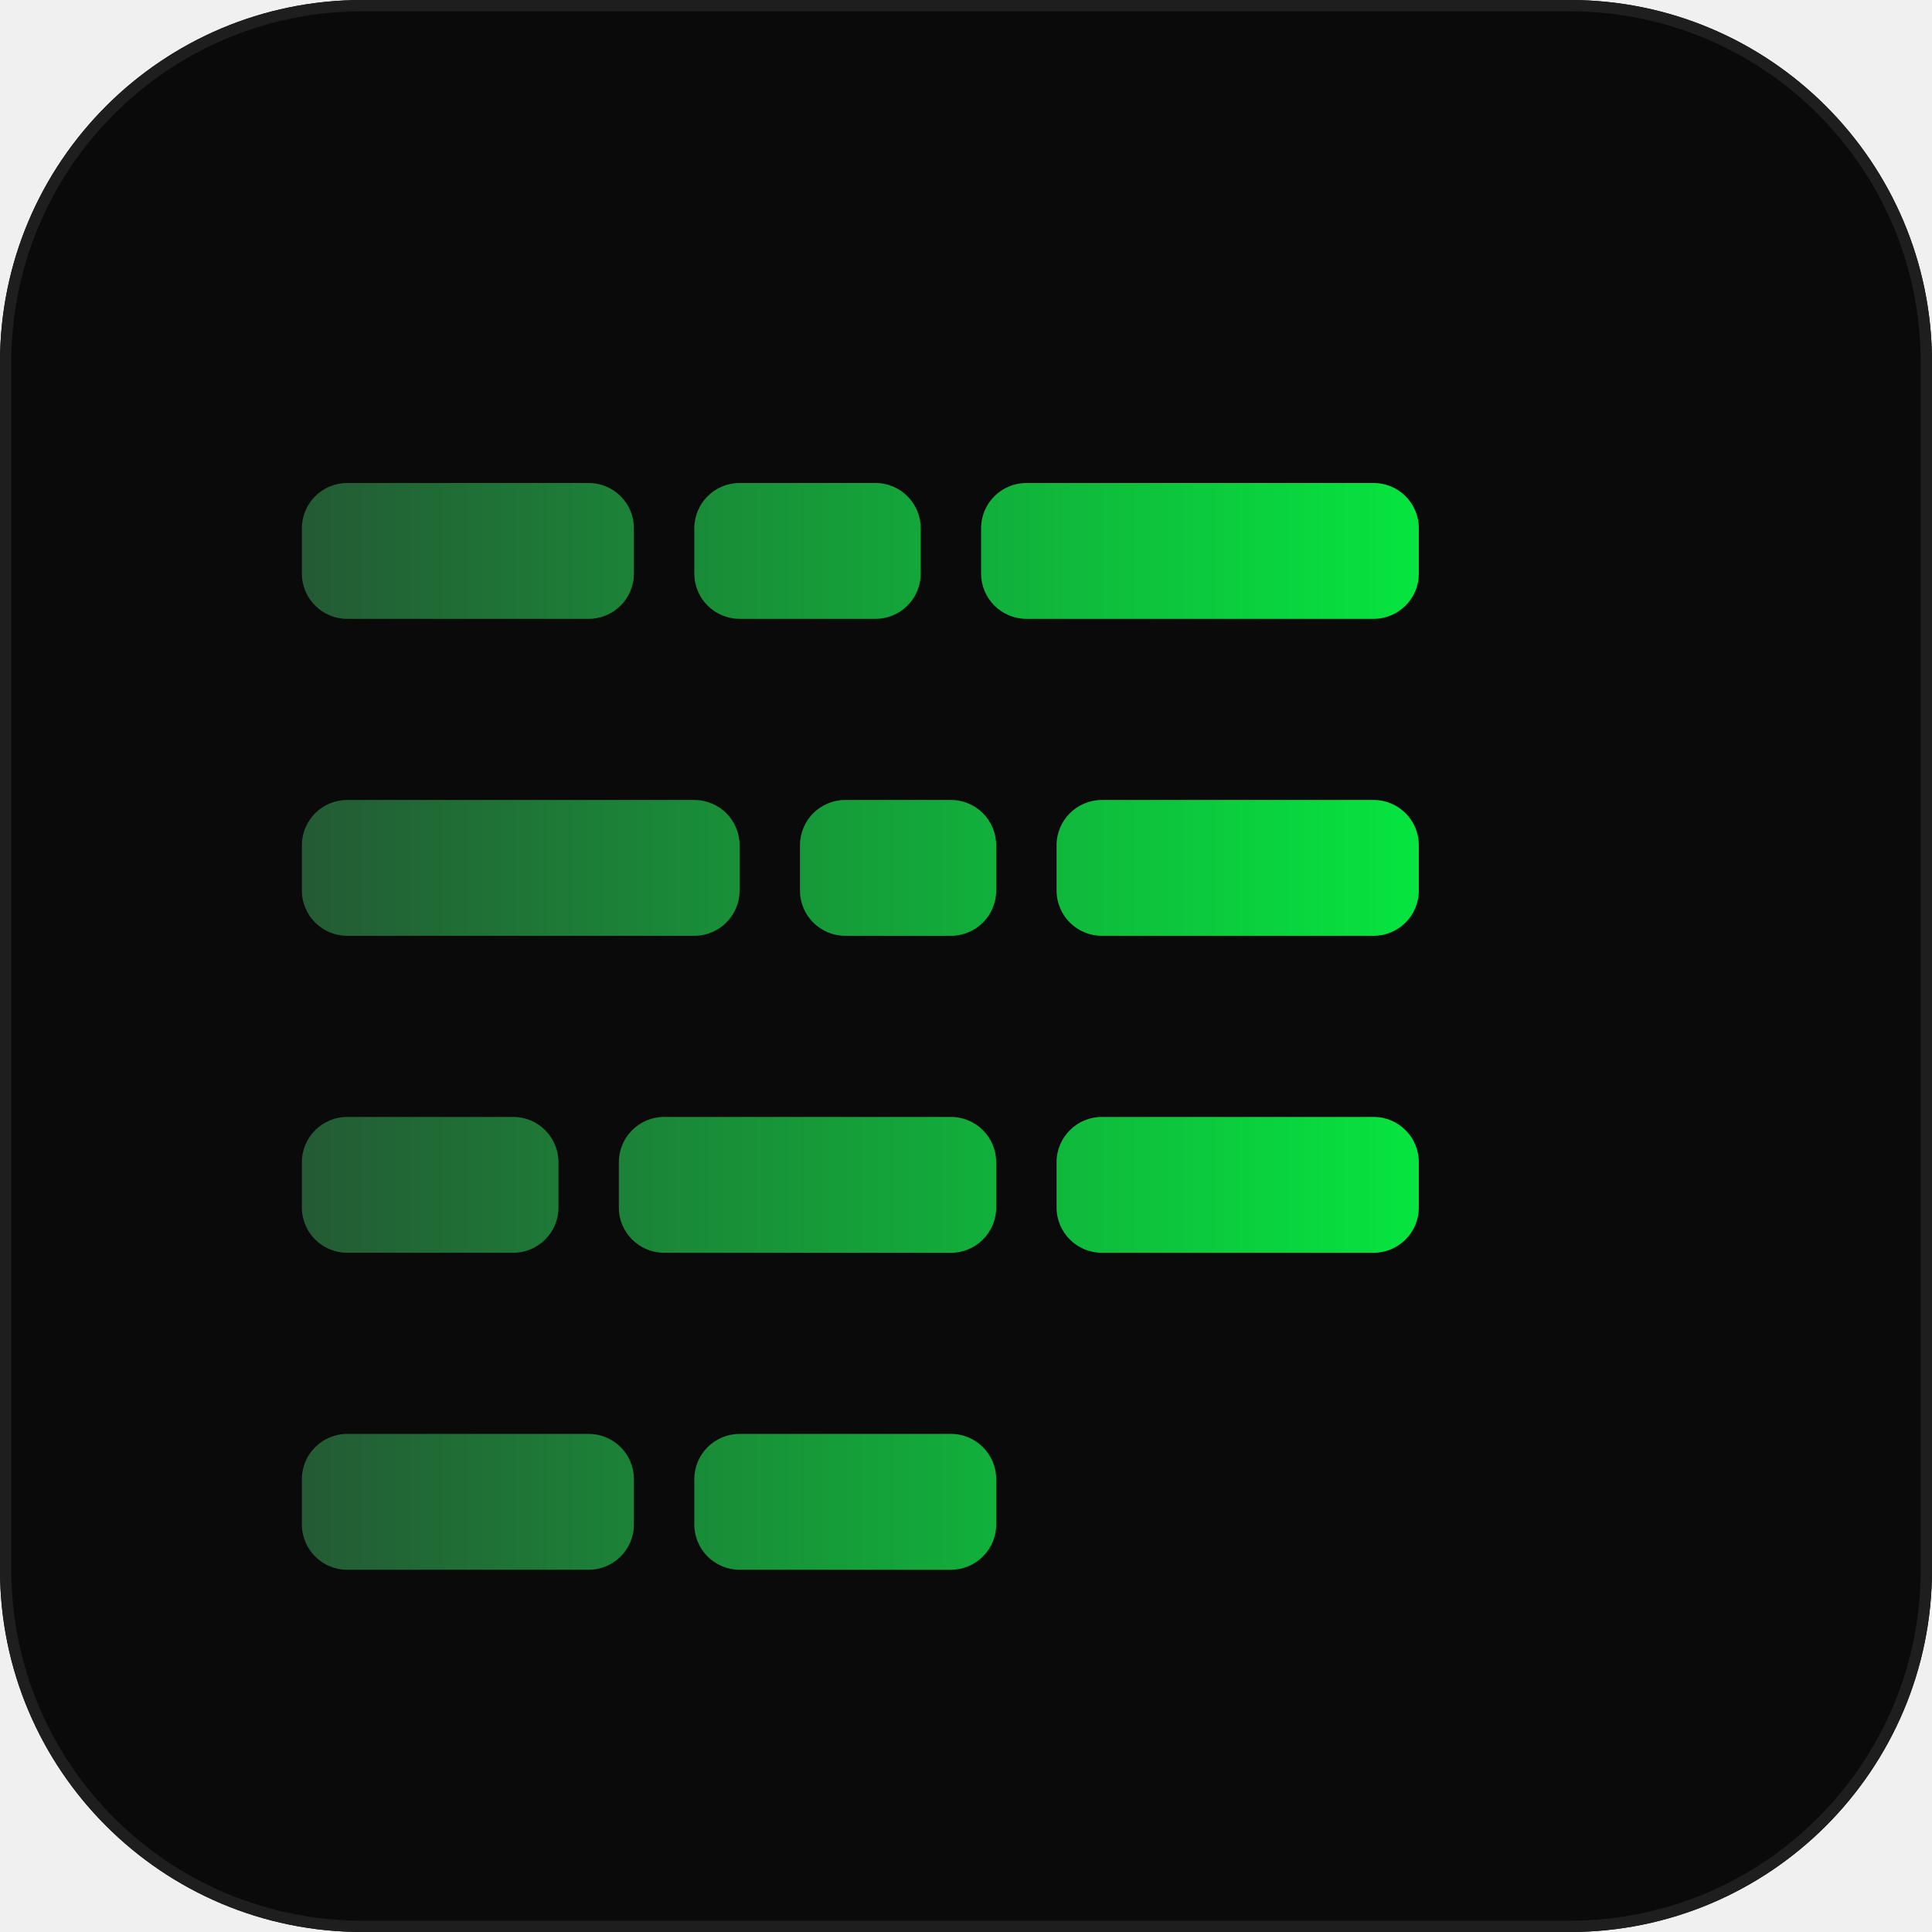
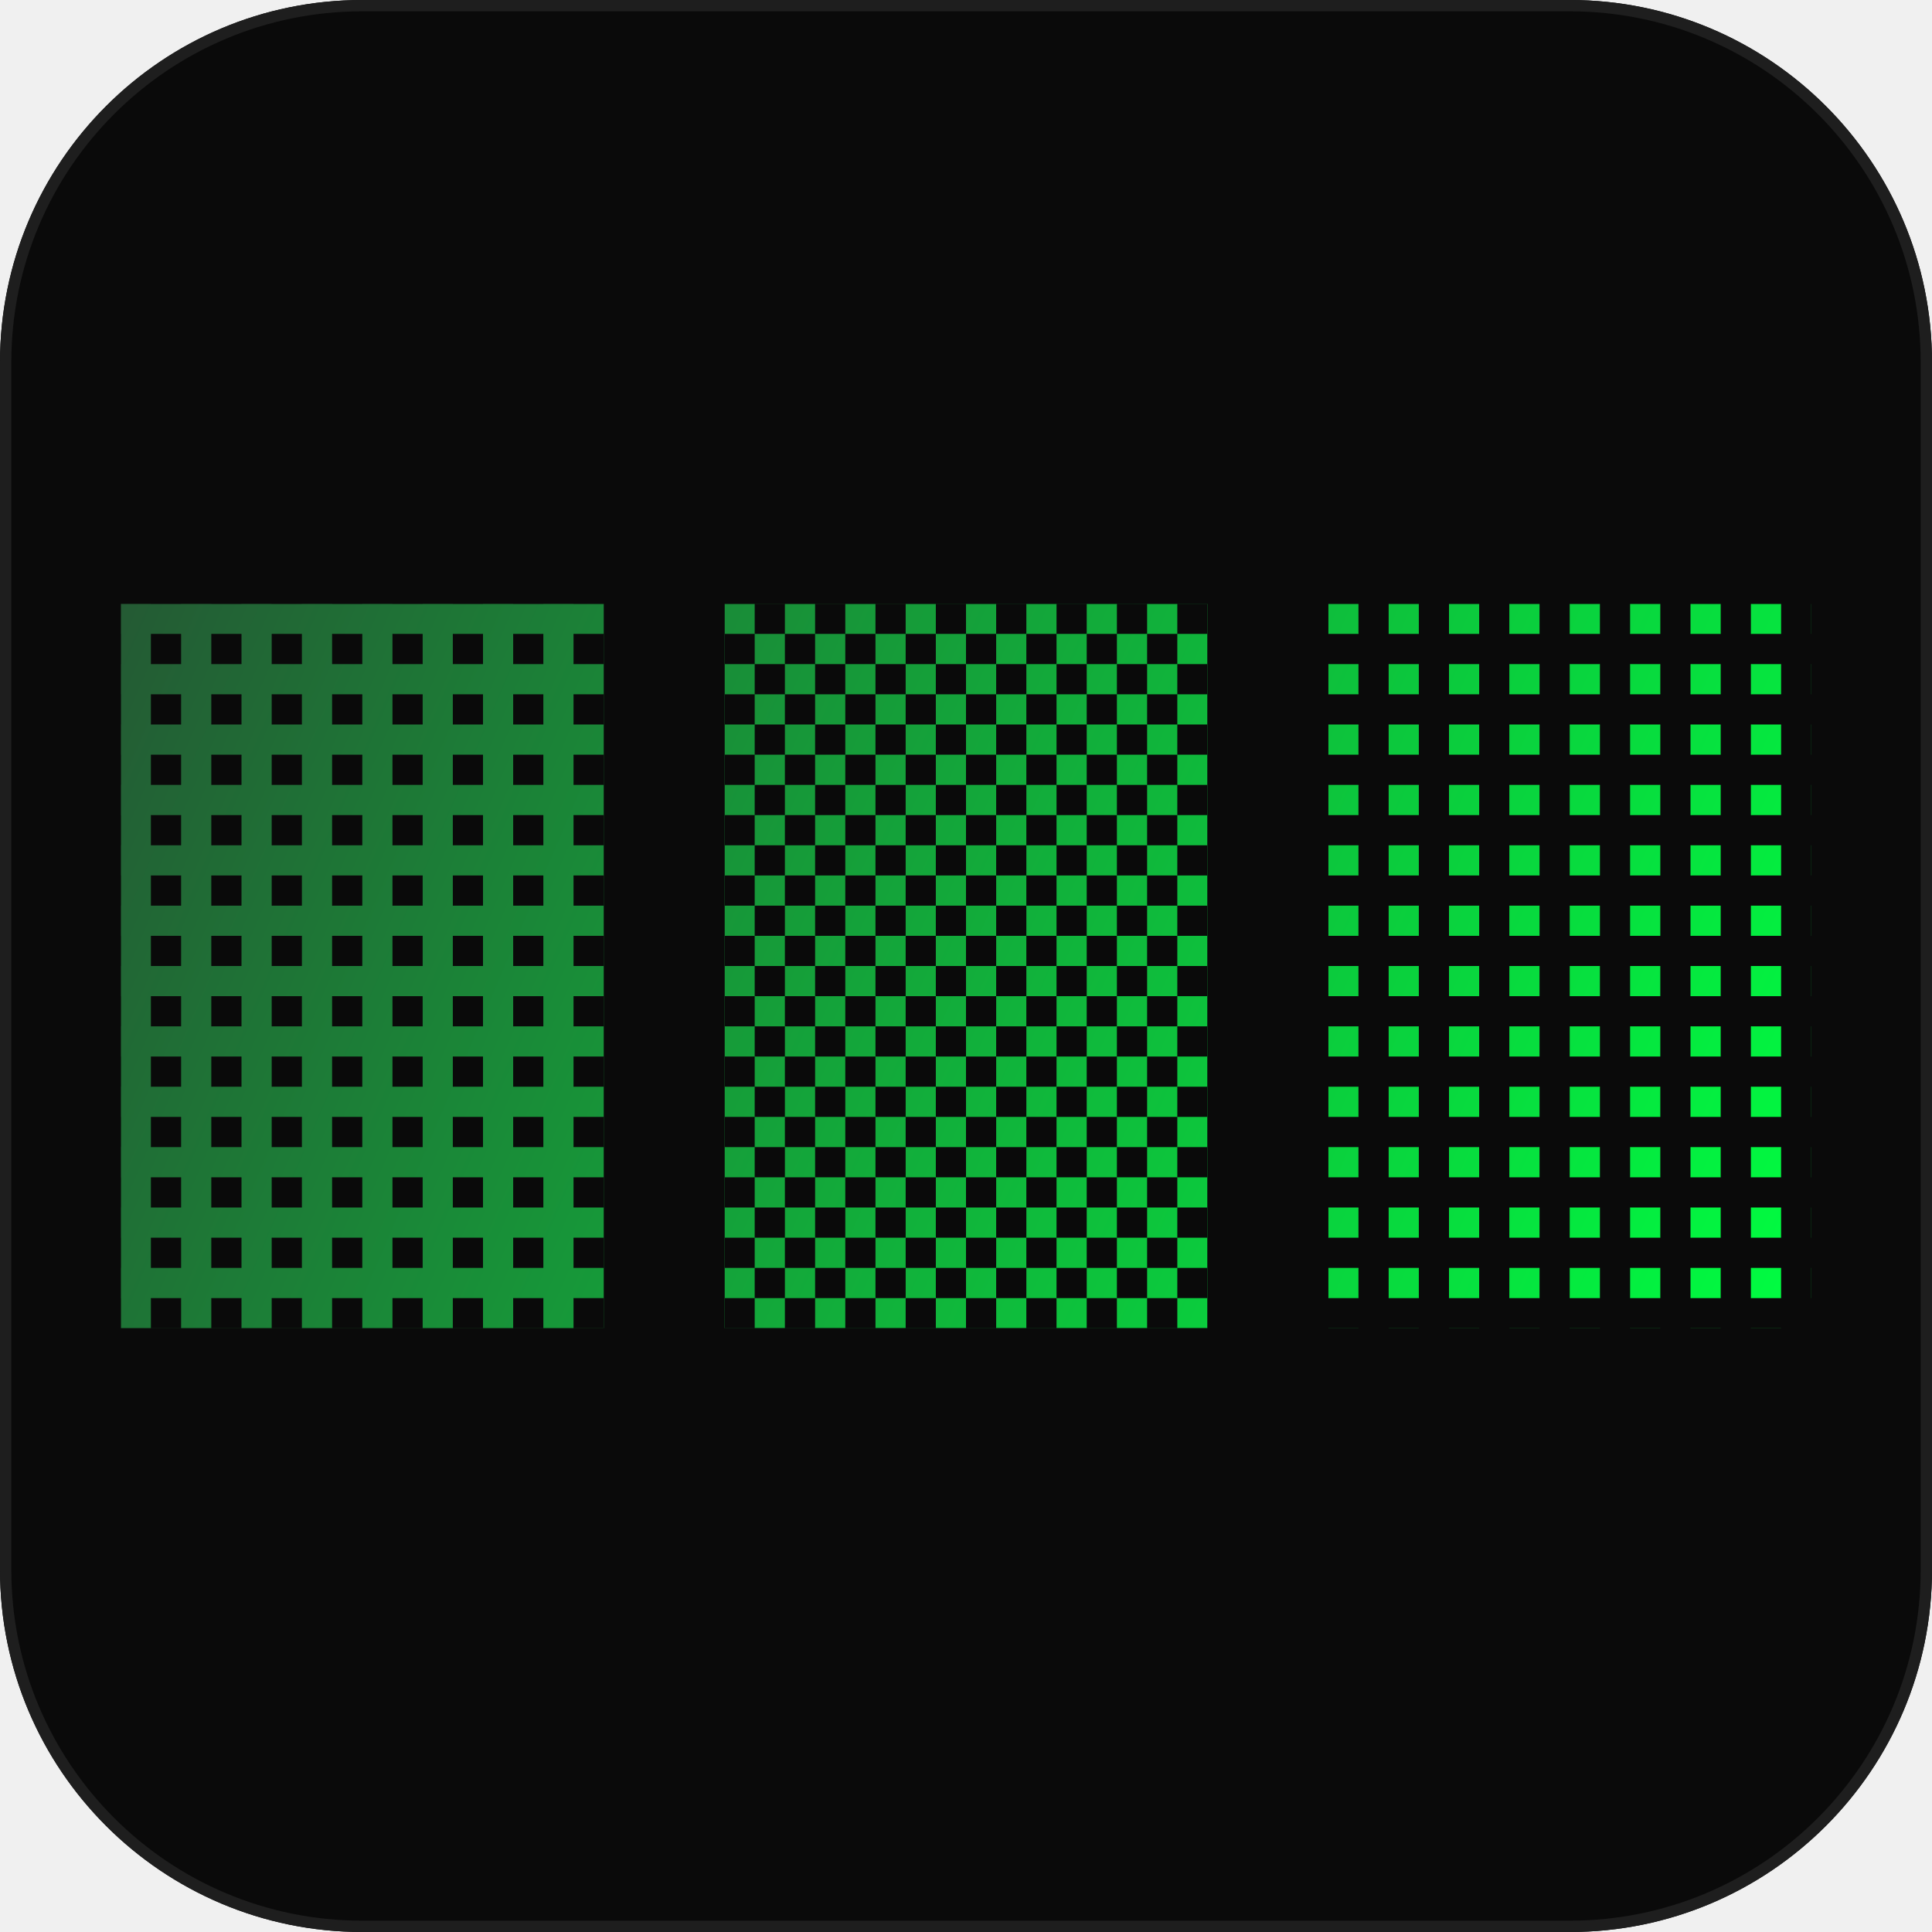
- <svg xmlns="http://www.w3.org/2000/svg" width="256" height="256" viewBox="0 0 256 256" role="img" aria-label="Diffusion LLM Visualizer">
+ <svg xmlns="http://www.w3.org/2000/svg" width="256" height="256" viewBox="0 0 256 256" role="img" aria-label="LLM Visualizer">
  <defs>
-     <linearGradient id="denoise" gradientUnits="userSpaceOnUse" x1="40" y1="0" x2="216" y2="0">
+     <linearGradient id="denoise" gradientUnits="userSpaceOnUse" x1="16" y1="80" x2="240" y2="176">
      <stop offset="0" stop-color="#245a34" />
      <stop offset="1" stop-color="#00ff41" />
    </linearGradient>
+     <pattern id="shadeLight" patternUnits="userSpaceOnUse" width="8" height="8">
+       <rect x="0" y="0" width="4" height="4" fill="#fff" />
+     </pattern>
+     <pattern id="shadeMedium" patternUnits="userSpaceOnUse" width="8" height="8">
+       <rect x="0" y="0" width="4" height="4" fill="#fff" />
+       <rect x="4" y="4" width="4" height="4" fill="#fff" />
+     </pattern>
+     <pattern id="shadeDark" patternUnits="userSpaceOnUse" width="8" height="8">
+       <rect x="0" y="0" width="4" height="4" fill="#fff" />
+       <rect x="4" y="0" width="4" height="4" fill="#fff" />
+       <rect x="0" y="4" width="4" height="4" fill="#fff" />
+     </pattern>
+     <mask id="ditherMask">
+       <rect x="16" y="80" width="64" height="96" fill="url(#shadeDark)" />
+       <rect x="96" y="80" width="64" height="96" fill="url(#shadeMedium)" />
+       <rect x="176" y="80" width="64" height="96" fill="url(#shadeLight)" />
+     </mask>
  </defs>
  <rect width="256" height="256" rx="48" fill="#0a0a0a" />
  <rect x="0.75" y="0.75" width="254.5" height="254.5" rx="47.25" fill="none" stroke="#1e1e1e" stroke-width="1.5" />
-   <g fill="url(#denoise)">
-     <rect x="40" y="64" width="44" height="18" rx="6" />
-     <rect x="92" y="64" width="30" height="18" rx="6" />
-     <rect x="130" y="64" width="58" height="18" rx="6" />
-     <rect x="40" y="106" width="58" height="18" rx="6" />
-     <rect x="106" y="106" width="26" height="18" rx="6" />
-     <rect x="140" y="106" width="48" height="18" rx="6" />
-     <rect x="40" y="148" width="34" height="18" rx="6" />
-     <rect x="82" y="148" width="50" height="18" rx="6" />
-     <rect x="140" y="148" width="48" height="18" rx="6" />
-     <rect x="40" y="190" width="44" height="18" rx="6" />
-     <rect x="92" y="190" width="40" height="18" rx="6" />
-   </g>
+   <rect x="16" y="80" width="224" height="96" fill="url(#denoise)" mask="url(#ditherMask)" />
</svg>
